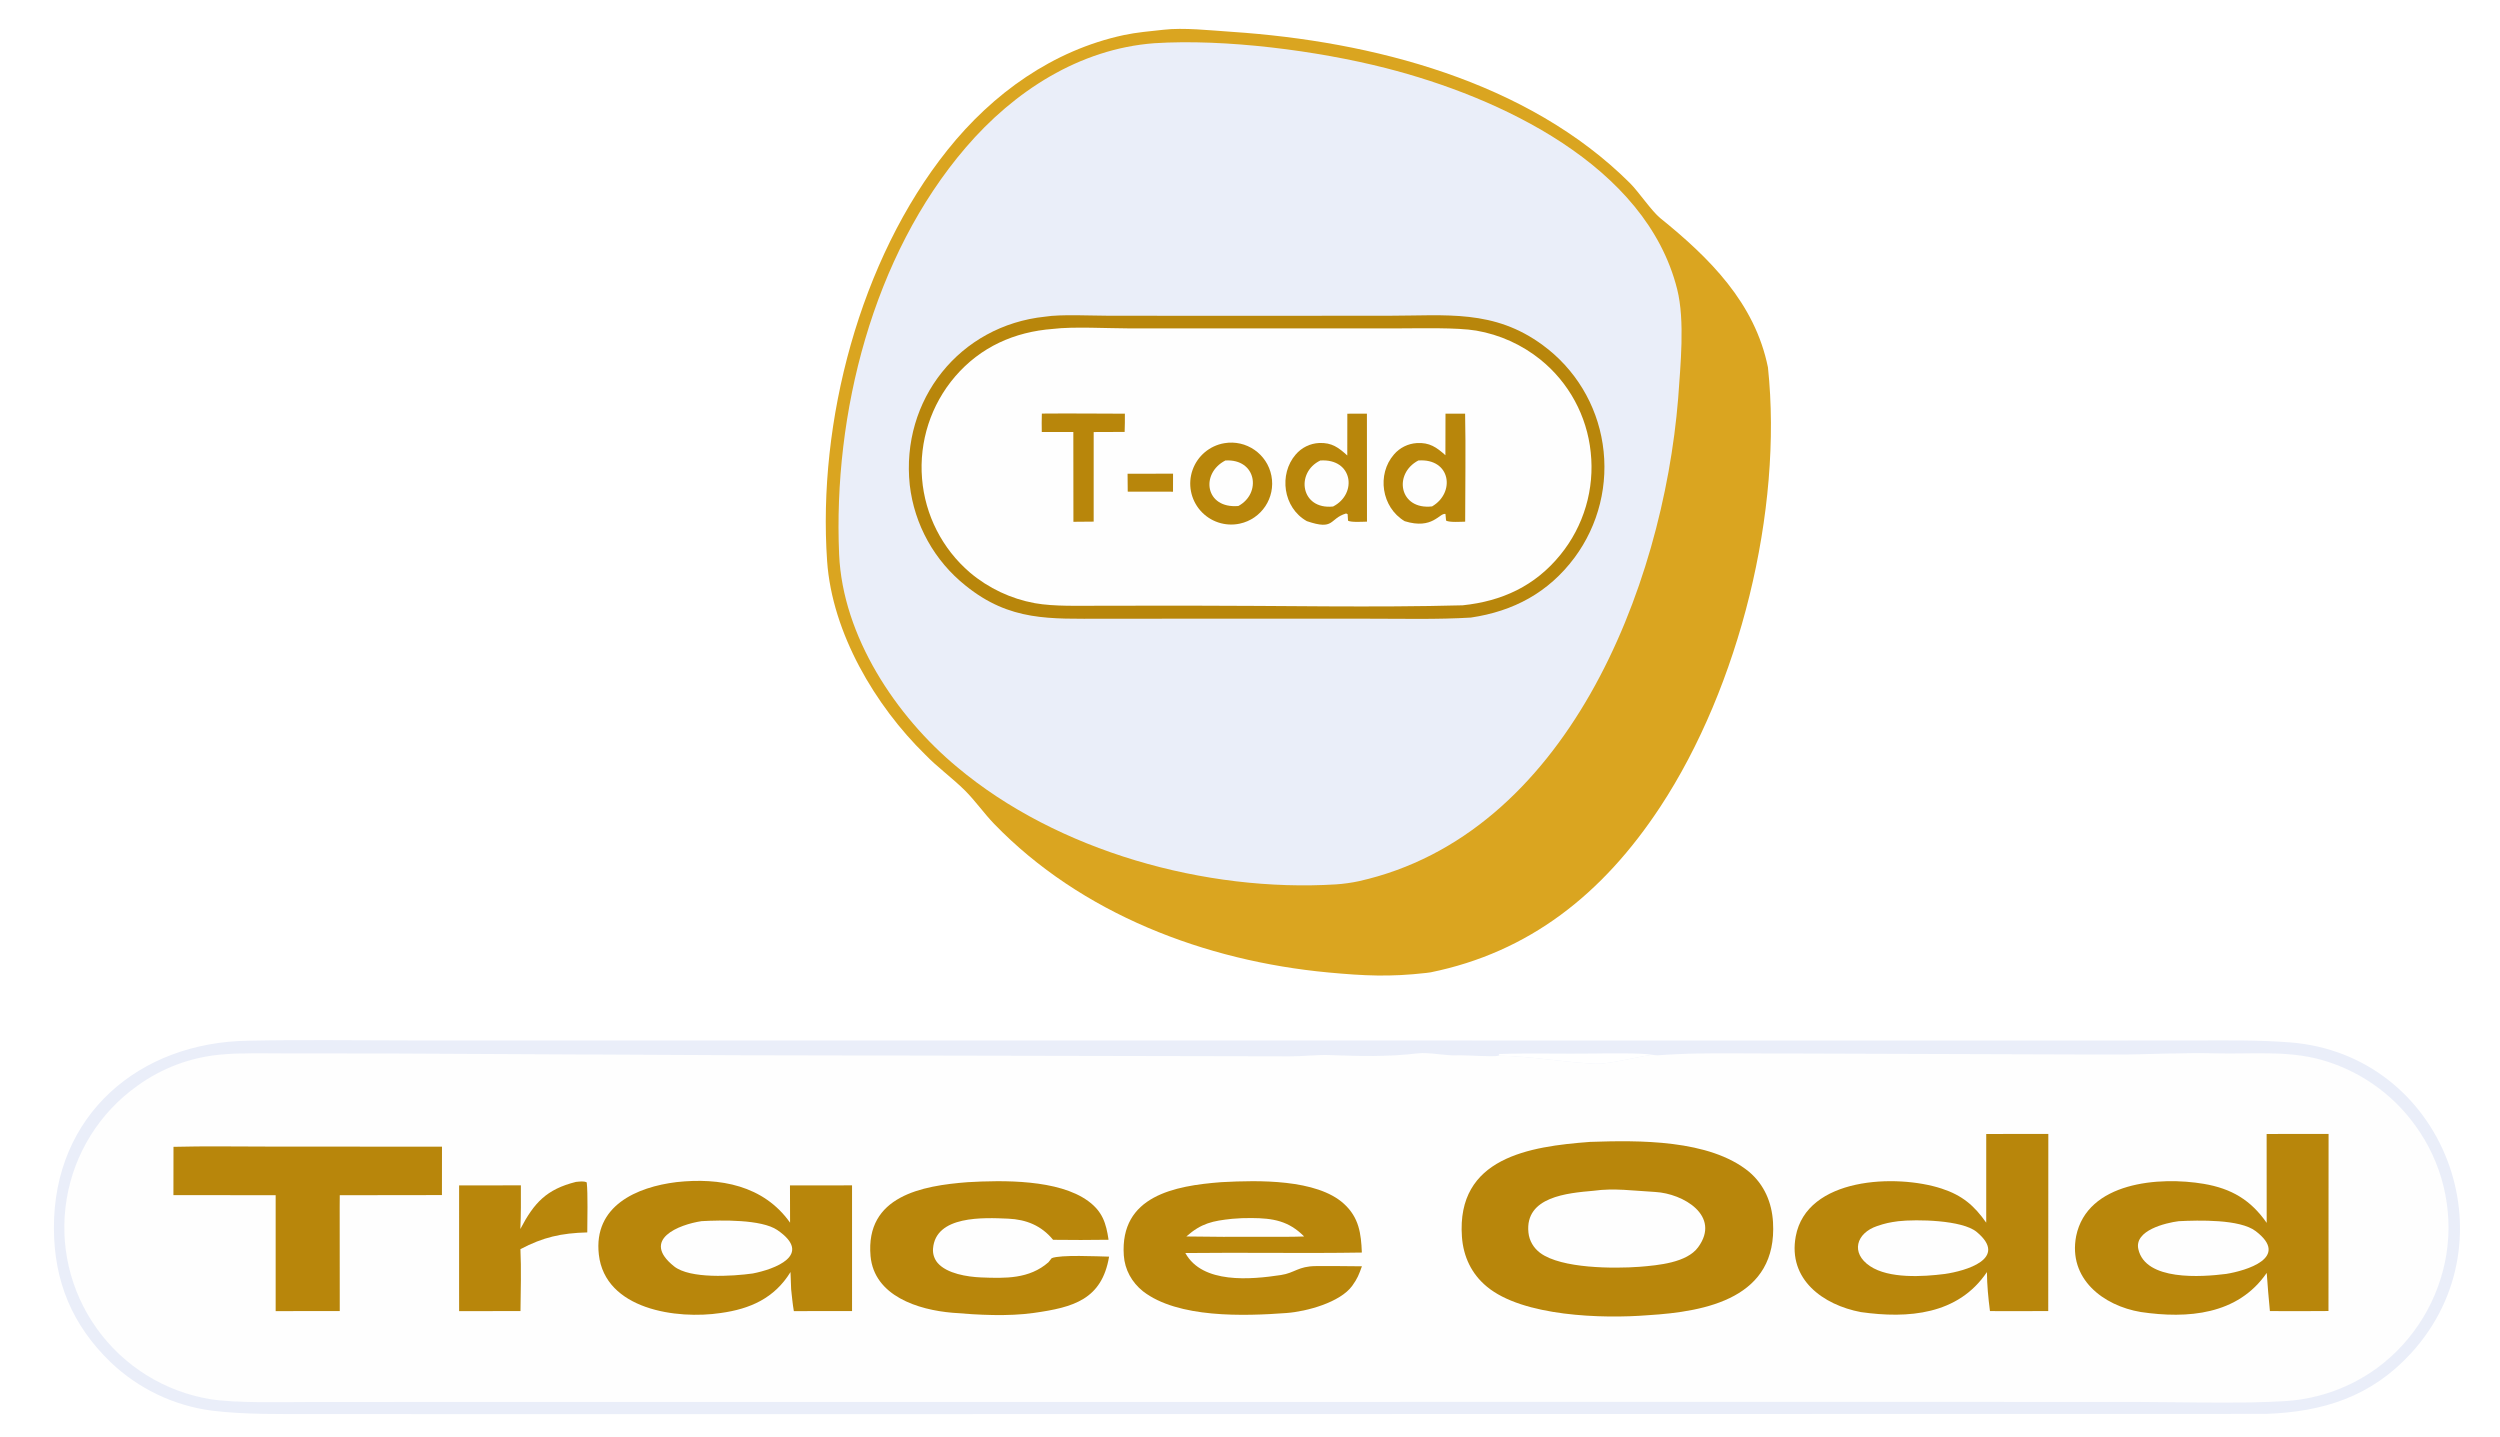
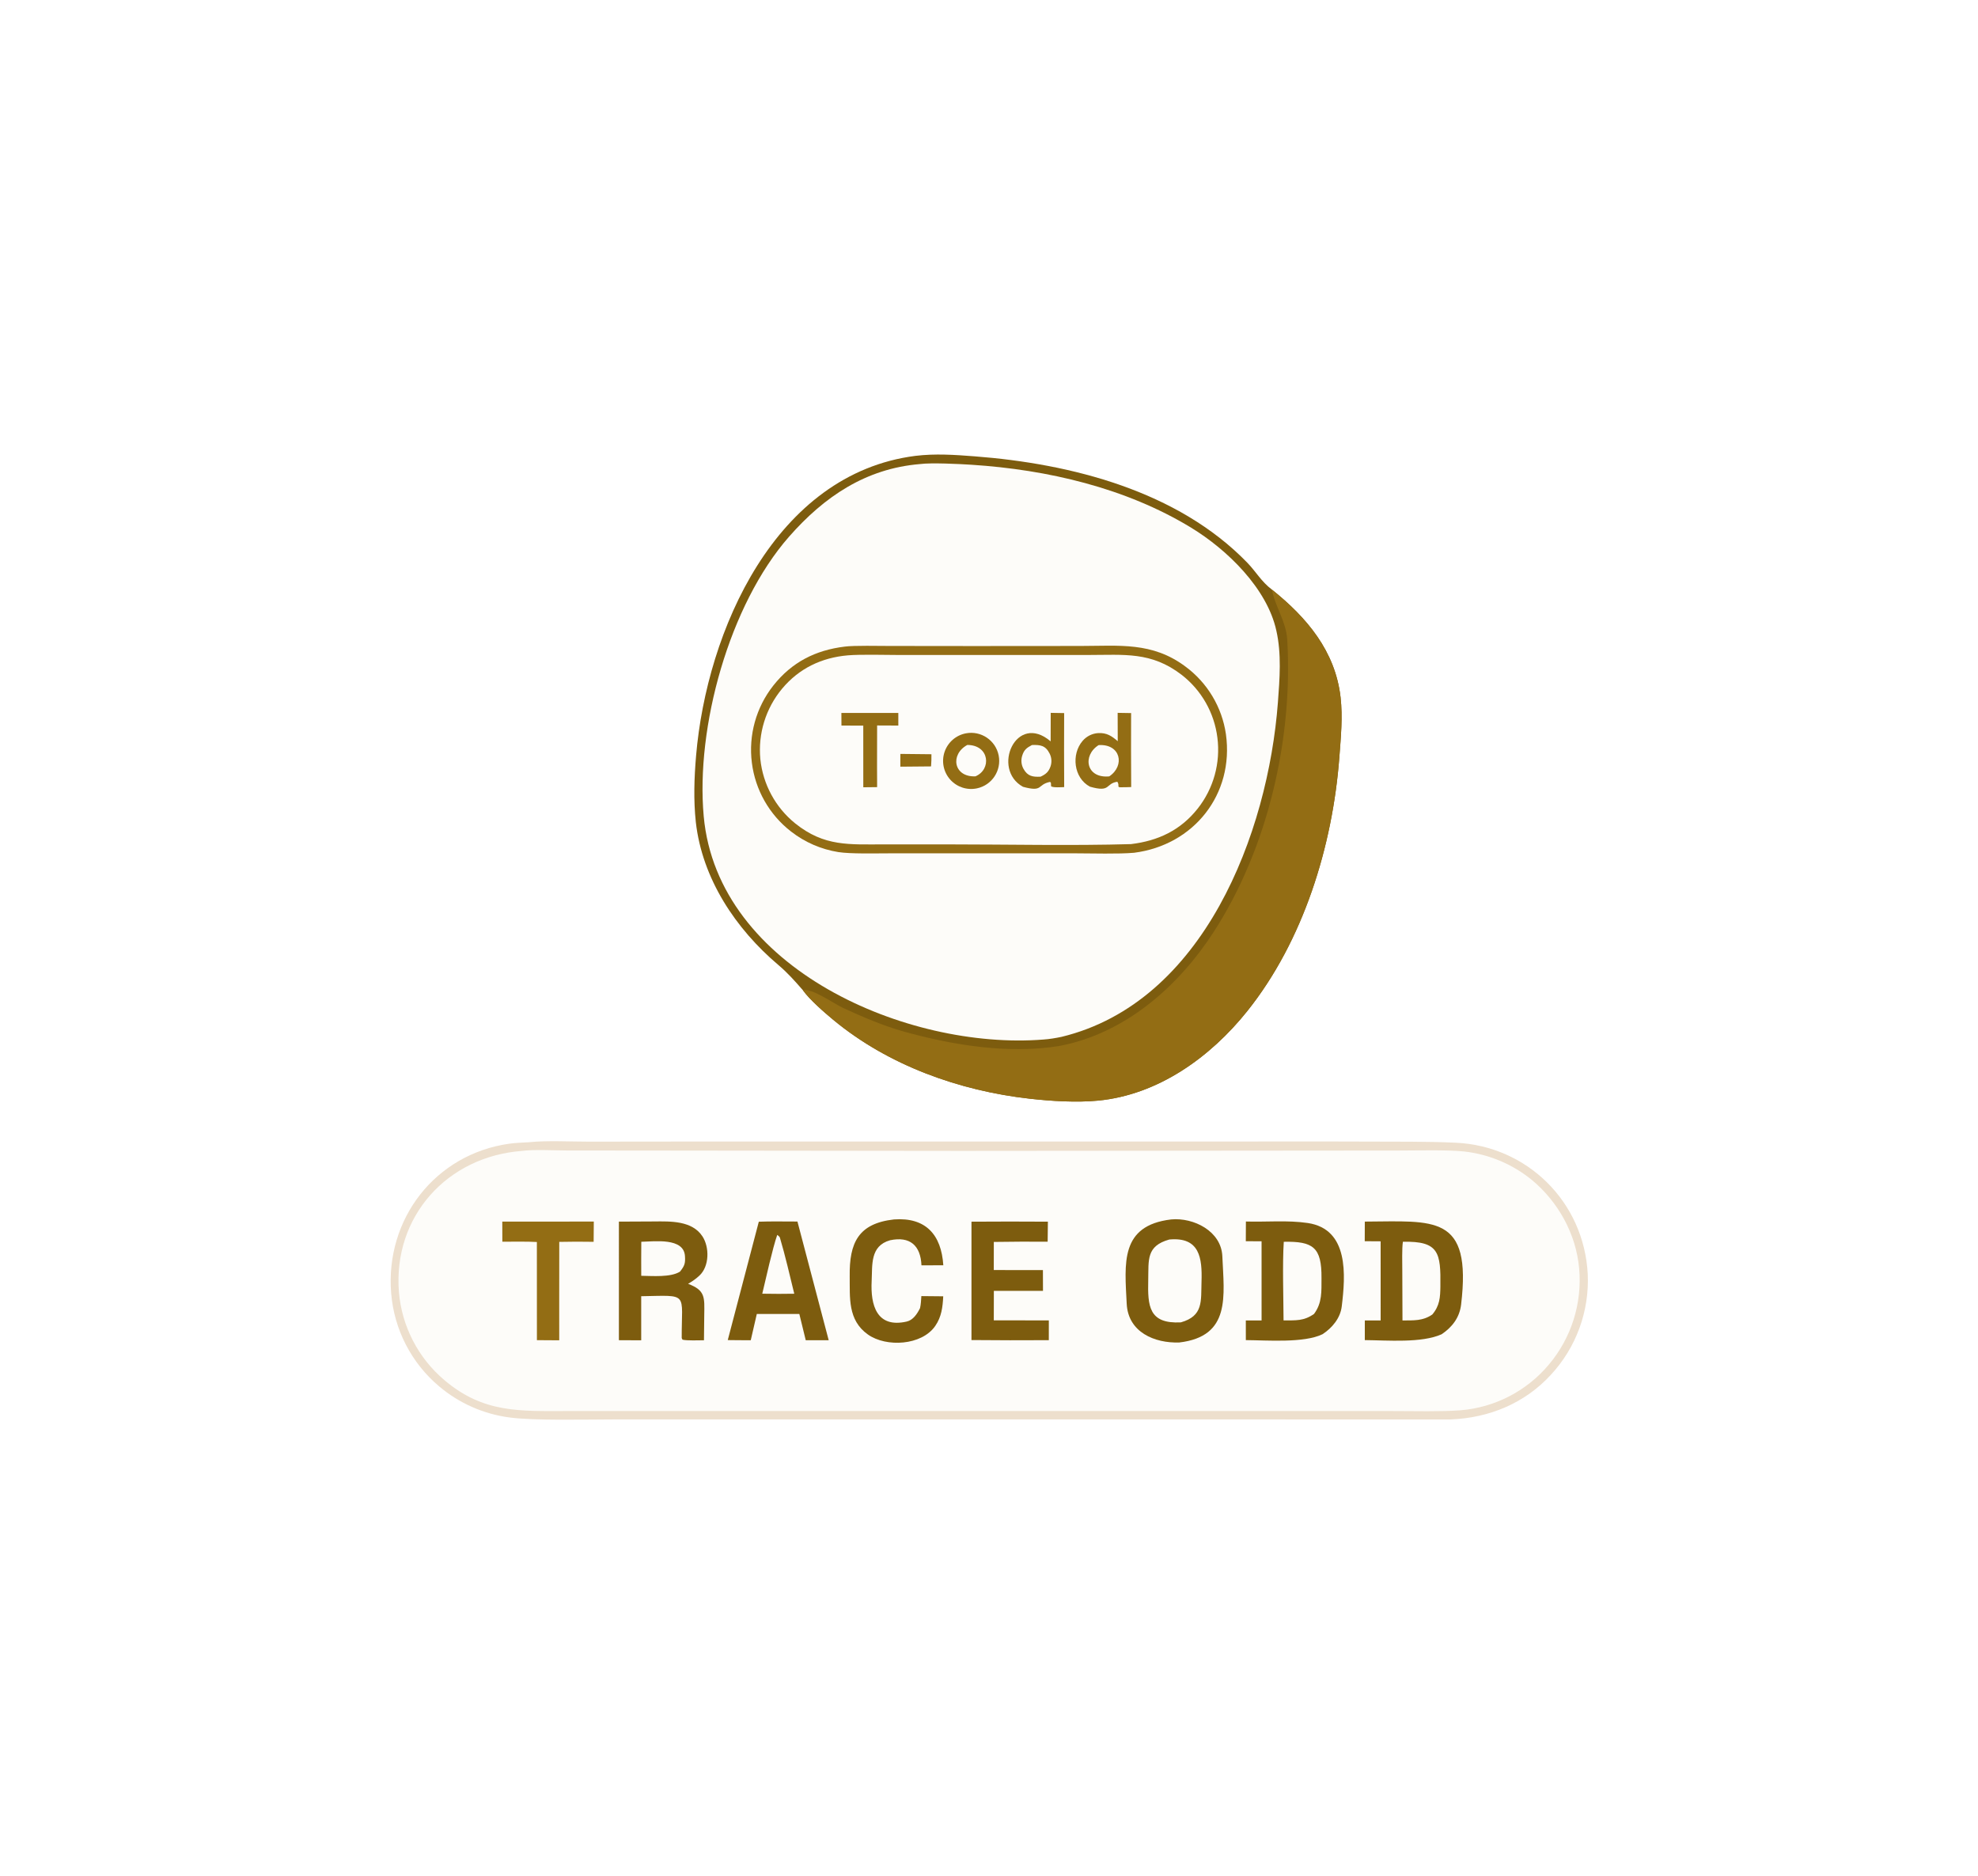
- <svg xmlns="http://www.w3.org/2000/svg" version="1.1" style="display: block;" viewBox="0 0 2048 1177" width="776" height="446" preserveAspectRatio="none">
-   <defs>
-     <linearGradient id="Gradient1" gradientUnits="userSpaceOnUse" x1="1294.69" y1="875.97" x2="1288.58" y2="854.952">
-       <stop class="stop0" offset="0" stop-opacity="0" stop-color="rgb(255,255,255)" />
-       <stop class="stop1" offset="1" stop-opacity="0.035" stop-color="rgb(255,255,255)" />
-     </linearGradient>
-   </defs>
-   <path transform="translate(0,0)" fill="rgb(234,238,249)" d="M 203.762 852.491 C 246.723 851.583 291.935 852.273 335.035 852.273 L 577.427 852.302 L 1295.52 852.33 L 1680.64 852.361 L 1799.61 852.292 C 1825.67 852.28 1849.47 851.844 1875.76 853.859 C 2002.08 863.541 2060.1 1015.73 1975.11 1108.53 C 1942.66 1143.96 1903.31 1156.61 1855.99 1158.19 L 728.274 1158.37 L 365.238 1158.37 L 258.054 1158.33 C 230.756 1158.3 200.601 1158.87 173.564 1155.53 C 142.401 1151.46 113.347 1137.56 90.615 1115.86 C 59.2 1085.48 44.304 1049.71 44.159 1006.2 C 43.849 913.111 114.159 853.583 203.762 852.491 z M 1353.44 864 C 1345 862.465 1315.7 862.86 1305.67 863.006 C 1280.42 863.371 1253.42 862.559 1228.33 863.376 L 1227.7 864.214 L 1227.89 864.783 C 1255.73 865.167 1280.2 870.265 1307.42 871.351 C 1318.04 871.775 1341.29 865.615 1353.44 864 z" />
-   <path transform="translate(0,0)" fill="rgb(254,254,254)" d="M 1353.44 864 C 1357.35 864.756 1359.21 864.367 1363.01 864.115 C 1388.79 862.409 1415.15 862.869 1440.98 862.915 L 1731.56 863.841 C 1759.41 863.862 1787.53 862.139 1815.49 862.845 C 1844.05 863.565 1873.32 860.352 1901.2 868.031 C 1932.32 876.652 1959.58 895.614 1978.48 921.796 C 2000.62 952.084 2009.86 989.916 2004.17 1027 C 1998.25 1064.37 1977.91 1097.93 1947.52 1120.47 C 1925.8 1136.33 1900.06 1145.74 1873.23 1147.64 C 1838 1150.03 1785.91 1148.41 1749.42 1148.39 L 1522.29 1148.34 L 807.772 1148.39 L 375.986 1148.39 L 252.452 1148.46 C 229.836 1148.48 193.486 1149.48 172.385 1146.15 C 134.862 1139.99 101.342 1119.13 79.239 1088.18 C 57.333 1057.57 48.469 1019.51 54.592 982.371 C 60.711 944.82 81.649 911.296 112.708 889.321 C 132.475 875.023 155.7 866.261 179.986 863.94 C 195.621 862.359 215.625 862.858 231.675 862.871 L 309.3 862.942 L 603.84 864.39 L 1056.83 865.28 C 1067.41 865.391 1078.58 863.879 1089 864.264 C 1113.71 865.178 1136.91 865.782 1161.54 862.854 C 1170.4 861.799 1183.99 864.877 1193.22 864.453 C 1200.21 864.159 1223.09 866.008 1227.89 864.783 C 1255.73 865.167 1280.2 870.265 1307.42 871.351 C 1318.04 871.775 1341.29 865.615 1353.44 864 z" />
-   <path transform="translate(0,0)" fill="rgb(184,134,11)" d="M 1302.29 935.409 C 1302.37 935.401 1302.45 935.393 1302.53 935.386 C 1342.23 934.04 1400.25 933.229 1432.77 959.818 C 1445.32 970.438 1451.49 985.053 1452.45 1001.13 C 1456.13 1063.14 1398.36 1074.44 1349.75 1077.37 C 1313.08 1080.3 1247.52 1078.5 1218.04 1053.94 C 1205.51 1043.63 1198.77 1029.34 1197.62 1013.2 C 1192.94 948.121 1253.11 939.117 1302.29 935.409 z" />
-   <path transform="translate(0,0)" fill="rgb(254,254,254)" d="M 1305.45 975.411 C 1322.21 973.06 1338.03 975.413 1355.95 976.398 C 1378.85 977.656 1410 995.895 1391.11 1021.68 C 1381.82 1034.35 1358.72 1036.41 1343.24 1037.69 C 1322.15 1039.25 1279.21 1039.21 1261.77 1026.38 C 1256.31 1022.32 1252.77 1016.35 1252.09 1009.58 C 1249.14 980.196 1284.2 977.311 1305.45 975.411 z" />
-   <path transform="translate(0,0)" fill="rgb(184,134,11)" d="M 1627.12 928.899 L 1677.99 928.857 L 1677.92 1073.94 C 1662.14 1074.14 1645.99 1073.97 1630.18 1073.98 C 1628.8 1063.21 1627.78 1052.87 1627.69 1042.02 C 1604.07 1077.13 1563.01 1080.26 1524.47 1074.81 C 1493.54 1068.98 1464.54 1048.1 1471.07 1012.79 C 1480.05 964.282 1553.5 961.479 1590.66 973.653 C 1607.35 979.122 1617.23 987.434 1627.11 1001.55 L 1627.12 928.899 z" />
-   <path transform="translate(0,0)" fill="rgb(254,254,254)" d="M 1555 1000.36 C 1570.25 998.667 1607.47 999.303 1619.3 1009.14 C 1645.78 1031.14 1609.92 1041.16 1593.25 1043.56 C 1575.13 1045.87 1547.43 1047.53 1531.89 1037.13 C 1515.81 1026.36 1520.58 1010.13 1537.7 1004.33 C 1544.62 1001.99 1547.86 1001.35 1555 1000.36 z" />
-   <path transform="translate(0,0)" fill="rgb(184,134,11)" d="M 1856.83 928.898 L 1907.57 928.852 L 1907.48 1073.92 C 1891.63 1074.15 1875.38 1073.97 1859.5 1073.97 C 1858.49 1063.56 1857.62 1053.13 1856.9 1042.69 C 1833.15 1077.22 1792 1080.38 1753.76 1074.74 C 1722.79 1069.55 1694.12 1047.39 1700.77 1012.61 C 1709.86 968.113 1769.1 963.589 1805.37 969.754 C 1827.94 973.592 1843.87 982.966 1856.87 1001.73 L 1856.83 928.898 z" />
-   <path transform="translate(0,0)" fill="rgb(254,254,254)" d="M 1784.73 1000.34 C 1801.3 999.526 1834.87 998.603 1847.8 1008.43 C 1876.53 1030.29 1839.79 1040.92 1823.74 1043.52 C 1803.6 1046.09 1757.55 1049.46 1751.72 1023.22 C 1748.3 1007.83 1774.12 1001.73 1784.73 1000.34 z" />
-   <path transform="translate(0,0)" fill="rgb(184,134,11)" d="M 554.2 968.328 C 589.637 964.448 625.494 970.845 647.225 1001.55 L 647.145 971.031 L 697.993 970.986 L 698 1073.94 L 650.316 1074 C 649.324 1068.37 648.748 1061.88 648.103 1056.15 L 647.58 1042 C 634.399 1063.47 614.462 1072.23 590.437 1075.55 C 554.557 1080.96 495.705 1072.82 490.571 1027.69 C 486.015 987.645 521.747 972.318 554.2 968.328 z" />
-   <path transform="translate(0,0)" fill="rgb(254,254,254)" d="M 574.739 1000.3 C 590.772 999.422 623.831 998.73 636.809 1007.61 C 666.762 1028.12 634.127 1039.8 616.65 1043.17 C 599.89 1045.49 565.196 1047.72 552.184 1037.32 C 524.724 1015.37 556.172 1003.1 574.739 1000.3 z" />
-   <path transform="translate(0,0)" fill="rgb(184,134,11)" d="M 1000.1 968.397 L 1001.57 968.317 C 1030.41 966.776 1078.61 965.703 1100.95 986.088 C 1113.37 997.422 1115.01 1010.53 1115.63 1026.03 C 1067.75 1026.82 1019.12 1025.85 971.039 1026.42 C 984.985 1051.83 1024.59 1048.2 1049.41 1044.43 C 1060.66 1042.72 1063.55 1037.2 1077.96 1037.12 C 1090.53 1037.06 1103.11 1037.12 1115.68 1037.29 C 1113.27 1044.02 1112.01 1047.37 1107.73 1053.28 C 1097.91 1066.82 1070.56 1074.32 1053.87 1075.56 C 1019.38 1078.12 964.947 1079.96 936.285 1057.72 C 927.168 1050.38 921.415 1040.06 920.627 1028.38 C 917.333 979.524 962.502 971.331 1000.1 968.397 z" />
-   <path transform="translate(0,0)" fill="rgb(254,254,254)" d="M 1009.34 998.39 C 1014.62 997.908 1019.93 997.699 1025.23 997.764 C 1042.91 997.861 1055.69 1000.05 1068.35 1012.86 C 1056.84 1013.3 1044.11 1013.07 1032.5 1013.1 C 1012.28 1013.26 992.064 1013.17 971.849 1012.85 C 984.273 1001.89 993.496 1000.08 1009.34 998.39 z" />
-   <path transform="translate(0,0)" fill="rgb(184,134,11)" d="M 142.121 939.432 C 167.609 938.743 194.736 939.229 220.42 939.224 L 362.073 939.302 L 362.032 978.948 L 278.336 979.062 L 278.27 988.75 L 278.329 1073.95 L 225.822 1074 L 225.823 979.039 L 142.066 978.999 L 142.121 939.432 z" />
-   <path transform="translate(0,0)" fill="rgb(184,134,11)" d="M 792.582 968.394 C 821.593 966.687 867.055 966.051 891.361 983.794 C 903.25 992.473 906.13 1002.06 908.135 1015.55 C 892.99 1015.78 877.842 1015.79 862.696 1015.59 C 853.135 1003.95 840.763 998.927 825.933 998.269 C 805.619 997.368 766.424 995.549 764.333 1022.85 C 763.998 1027.11 765.373 1031.33 768.154 1034.58 C 775.757 1043.34 792.484 1045.94 803.642 1046.4 C 823.512 1047.2 843.205 1047.76 858.899 1033.97 L 861.526 1030.65 C 868.438 1027.64 899.225 1029.19 908.563 1029.38 C 902.631 1064.6 879.156 1070.92 847.059 1075.46 C 825.675 1078.48 801.555 1077.15 780.067 1075.33 C 752.29 1072.97 716.111 1061.69 713.148 1028.9 C 708.824 979.584 755.552 971.257 792.582 968.394 z" />
-   <path transform="translate(0,0)" fill="rgb(184,134,11)" d="M 471.755 968.169 C 474.814 967.901 478.307 967.268 480.658 968.585 C 481.671 977.824 481.125 999.357 481.094 1009.53 C 459.703 1010.1 445.104 1013.39 426.337 1023.24 C 427.096 1038.97 426.561 1058.16 426.384 1073.96 L 376.114 1074.02 L 376.091 1053.25 L 376.104 971.037 L 426.701 970.974 C 426.716 982.867 426.863 994.882 426.267 1006.75 C 437.536 985.199 447.663 974.248 471.755 968.169 z" />
-   <path transform="translate(0,0)" fill="url(#Gradient1)" d="M 1227.89 864.783 L 1227.7 864.214 L 1228.33 863.376 C 1253.42 862.559 1280.42 863.371 1305.67 863.006 C 1315.7 862.86 1345 862.465 1353.44 864 C 1341.29 865.615 1318.04 871.775 1307.42 871.351 C 1280.2 870.265 1255.73 865.167 1227.89 864.783 z" />
-   <path transform="translate(0,0)" fill="rgb(218,165,32)" d="M 953.009 24.381 C 969.562 22.442 991.576 24.905 1009.02 26.073 C 1123.98 33.771 1251.5 66.435 1335.33 150.061 C 1342.16 156.874 1353.2 173.107 1360.05 178.644 C 1400.32 211.178 1437.65 248.082 1448.31 300.983 C 1460.74 418.342 1424.82 562.589 1360.07 660.952 C 1312.83 732.715 1252.48 780.056 1172 796.484 C 1170.83 796.668 1169.67 796.828 1168.5 796.963 C 1138.67 800.37 1117.84 799.366 1088.12 796.594 C 987.355 787.197 885.661 748.582 814.395 674.87 C 806.177 666.37 798.972 656.011 790.6 647.653 C 780.247 637.318 768.055 628.66 757.881 618.078 C 717.143 578.229 681.644 518.543 677.569 459.575 C 669.697 345.671 704.292 212.742 776.292 122.732 C 813.397 76.345 862.628 41.235 920.501 28.76 C 930.882 26.522 942.533 25.524 953.009 24.381 z" />
-   <path transform="translate(0,0)" fill="rgb(234,238,249)" d="M 945.563 35.404 C 1003.75 31.673 1079.31 41.507 1135.2 55.758 C 1228.54 79.557 1348.38 135.325 1373.93 236.868 C 1380.44 262.742 1376.58 299.589 1374.76 326.251 C 1362.12 482.371 1282.78 683.742 1113.34 721.79 C 1107.73 723.045 1100.23 724.086 1094.37 724.447 C 987.764 731.007 866.365 697.424 784.025 628.31 C 733.979 586.743 690.302 521.163 687.409 454.116 C 682.435 338.836 714.926 209.717 791.119 120.862 C 830.679 74.728 884.204 40.044 945.563 35.404 z" />
-   <path transform="translate(0,0)" fill="rgb(184,134,11)" d="M 856.119 259.397 C 869.039 257.309 894.348 258.626 908.41 258.639 L 1009.11 258.69 L 1137.77 258.637 C 1184.69 258.627 1223.79 253.18 1263.87 282.747 C 1290.3 302.119 1307.95 331.215 1312.9 363.614 C 1317.98 396.513 1309.67 430.076 1289.84 456.814 C 1268.48 485.439 1239.84 500.721 1204.94 505.883 C 1178.17 507.531 1147.65 506.807 1120.53 506.8 L 986.518 506.795 L 903.866 506.826 C 860.078 506.835 827.444 509.093 791.131 479.798 C 765.516 459.457 749.022 429.78 745.273 397.286 C 737.862 327.496 786.11 266.709 856.119 259.397 z" />
-   <path transform="translate(0,0)" fill="rgb(254,254,254)" d="M 862.61 269.425 C 878.826 267.386 907.854 268.992 925.275 269.012 L 1043.45 269.031 L 1146.37 268.994 C 1163.25 268.99 1193.61 268.162 1209.32 270.81 C 1228.6 274.132 1246.71 282.313 1261.95 294.581 C 1285.23 313.373 1300.04 340.678 1303.11 370.436 C 1306.41 400.638 1297.46 430.902 1278.28 454.458 C 1257.54 480.016 1230.41 492.498 1198.2 495.837 C 1126.35 497.797 1047.23 496.085 974.816 496.12 L 901.719 496.183 C 885.332 496.194 863.387 496.933 847.719 494.087 C 828.118 490.501 809.796 481.852 794.568 469 C 771.865 449.538 757.767 421.897 755.343 392.092 C 752.834 361.705 762.584 331.578 782.422 308.423 C 803.315 284.145 831.052 271.811 862.61 269.425 z" />
-   <path transform="translate(0,0)" fill="rgb(184,134,11)" d="M 1184.15 338.87 L 1200.22 338.875 C 1200.84 367.585 1200.27 398.451 1200.27 427.331 C 1196.38 427.397 1187.45 428.062 1184.63 426.456 L 1184.11 421.01 C 1179.04 420.008 1173.72 434.067 1150.72 426.932 C 1131.63 415.582 1127.79 388.463 1141.96 372.255 C 1146.67 366.761 1153.41 363.405 1160.64 362.948 C 1171.05 362.298 1176.88 366.44 1184.07 372.89 L 1184.15 338.87 z" />
-   <path transform="translate(0,0)" fill="rgb(254,254,254)" d="M 1161.92 377.196 C 1188.45 375.314 1192.4 403.587 1173.17 414.821 C 1146.3 417.894 1141.14 388.127 1161.92 377.196 z" />
-   <path transform="translate(0,0)" fill="rgb(184,134,11)" d="M 1103.73 338.888 L 1119.78 338.835 L 1119.83 427.306 C 1116.12 427.375 1106.97 428.015 1104.31 426.535 L 1103.98 421.195 L 1102.71 420.602 C 1088.53 424.943 1093.59 434.734 1070.6 426.905 C 1051 415.99 1047.48 388.349 1061.47 372.28 C 1066.29 366.639 1073.23 363.239 1080.64 362.883 C 1091.08 362.428 1096.61 366.688 1103.69 373.108 L 1103.73 338.888 z" />
-   <path transform="translate(0,0)" fill="rgb(254,254,254)" d="M 1081.61 377.214 C 1108.27 375.438 1112.2 404.588 1092.04 414.908 C 1065.42 417.692 1061.1 387.004 1081.61 377.214 z" />
-   <path transform="translate(0,0)" fill="rgb(184,134,11)" d="M 1002.92 363.051 C 1020.94 359.959 1038.12 371.859 1041.56 389.815 C 1045 407.771 1033.43 425.174 1015.54 428.957 C 1003.66 431.469 991.351 427.368 983.352 418.232 C 975.353 409.096 972.913 396.352 976.972 384.908 C 981.031 373.463 990.956 365.105 1002.92 363.051 z" />
-   <path transform="translate(0,0)" fill="rgb(254,254,254)" d="M 1003.83 377.207 C 1029.37 375.681 1033.61 404.135 1014.48 414.483 C 987.207 416.861 983.179 387.829 1003.83 377.207 z" />
-   <path transform="translate(0,0)" fill="rgb(184,134,11)" d="M 853.479 338.786 C 876.025 338.569 898.927 338.823 921.501 338.87 C 921.628 343.666 921.406 348.973 921.307 353.81 L 895.949 353.908 L 895.937 401.5 L 895.938 427.286 L 879.342 427.428 L 879.274 353.859 L 853.425 353.848 C 853.243 348.935 853.409 343.724 853.479 338.786 z" />
-   <path transform="translate(0,0)" fill="rgb(184,134,11)" d="M 923.713 388.068 L 960.965 388.007 L 960.928 402.777 L 923.833 402.722 L 923.713 388.068 z" />
+ <svg xmlns="http://www.w3.org/2000/svg" version="1.1" style="display: block;" viewBox="0 0 2048 1942" width="988" height="937" preserveAspectRatio="none">
+   <path transform="translate(0,0)" fill="rgb(125,92,14)" d="M 831.36 1025.15 C 823.159 1015.75 815.598 1007.16 806 999.045 C 761.674 961.586 727.058 909.668 720.444 851.026 C 717.997 828.122 718.757 805.287 720.717 782.308 C 731.747 652.965 802.829 490.431 947.762 471.915 C 968.421 469.414 988.402 470.805 1009.17 472.394 C 1109.26 480.051 1219.34 508.192 1291.35 582.414 C 1300.5 591.852 1305.94 602.076 1316.95 610.362 C 1353.02 639.253 1382.53 673.996 1388 721.793 C 1390.35 742.274 1388.31 763.169 1386.76 783.706 C 1379.82 875.733 1349.53 974.022 1291.36 1046.75 C 1253.17 1094.49 1199.1 1133.37 1137 1139.36 C 1114.54 1141.52 1088.57 1139.89 1066.16 1137.38 C 993.256 1129.21 919.58 1102.85 862.703 1055.69 C 853.381 1047.96 838.207 1034.78 831.36 1025.15 z" />
+   <path transform="translate(0,0)" fill="rgb(147,109,20)" d="M 1316.95 610.362 C 1353.02 639.253 1382.53 673.996 1388 721.793 C 1390.35 742.274 1388.31 763.169 1386.76 783.706 C 1379.82 875.733 1349.53 974.022 1291.36 1046.75 C 1253.17 1094.49 1199.1 1133.37 1137 1139.36 C 1114.54 1141.52 1088.57 1139.89 1066.16 1137.38 C 993.256 1129.21 919.58 1102.85 862.703 1055.69 C 853.381 1047.96 838.207 1034.78 831.36 1025.15 C 840.138 1022.3 863.357 1039.02 872.913 1043.42 C 892.887 1052.61 914.656 1061.98 935.979 1067.92 C 986.825 1082.07 1044.48 1091.34 1096.97 1082.76 C 1164.68 1069.89 1219.8 1021.68 1256.66 964.723 C 1312.74 878.063 1338.93 764.566 1332.77 661.88 C 1331.67 643.399 1319.96 627.309 1316.95 610.362 z" />
+   <path transform="translate(0,0)" fill="rgb(253,252,249)" d="M 952.487 480.402 C 964.437 478.828 993.606 480.321 1005.87 481.112 C 1084.42 486.181 1165.62 505.028 1233.37 546.306 C 1270.57 568.972 1311.94 609.13 1321.49 652.741 C 1326.97 676.649 1324.98 702.746 1323.14 727.085 C 1312.89 862.771 1246.35 1037.7 1099.04 1073.37 C 1092.98 1074.62 1086.44 1075.75 1080.07 1076.15 C 939.84 1087.2 743.013 1003.28 728.613 844.978 C 720.238 752.903 755.002 626.158 816.973 555.579 C 853.535 513.938 896.581 485.054 952.487 480.402 z" />
+   <path transform="translate(0,0)" fill="rgb(147,109,20)" d="M 874.691 669.363 C 884.269 668.099 910.555 668.687 920.947 668.696 L 1008.66 668.793 L 1118.49 668.709 C 1158.7 668.692 1192.87 664.253 1227.29 689.942 C 1250.11 706.748 1265.24 731.993 1269.31 760.035 C 1277.97 822.212 1236.07 874.897 1174.24 882.783 C 1157.8 884.221 1130.89 883.375 1113.41 883.363 L 1005.66 883.343 L 919.512 883.379 C 905.502 883.384 880.798 884.041 867.953 882.069 C 850.124 879.213 833.305 871.9 819.057 860.809 C 796.583 843.404 781.974 817.758 778.466 789.549 C 774.87 761.024 782.876 732.249 800.688 709.679 C 819.901 685.389 844.363 673.064 874.691 669.363 z" />
+   <path transform="translate(0,0)" fill="rgb(253,252,249)" d="M 877.822 678.415 C 891.075 677.267 917.992 678.046 932.251 678.056 L 1035.84 678.059 L 1126.7 678.032 C 1164.08 678.029 1191.93 674.316 1223.54 698.644 C 1244 714.545 1257.29 737.933 1260.48 763.647 C 1263.84 789.916 1256.45 816.428 1239.99 837.174 C 1222.15 859.634 1199.02 870.439 1171.05 873.823 C 1110.54 875.612 1041.57 874.109 980.46 874.112 L 915.72 874.108 C 879.325 874.099 853.517 876.624 823.335 852.374 C 802.911 835.873 789.918 811.902 787.24 785.782 C 784.751 759.51 792.831 733.329 809.692 713.028 C 827.244 691.939 850.75 680.732 877.822 678.415 z" />
+   <path transform="translate(0,0)" fill="rgb(147,109,20)" d="M 1087.9 737.952 L 1101.81 738.194 C 1101.69 763.734 1101.7 789.274 1101.84 814.814 C 1098.44 814.912 1090.83 815.522 1088.33 814.033 L 1088.05 810.151 L 1087.13 809.443 C 1073.6 812.163 1080.38 820.297 1059.17 814.487 C 1026.13 796.273 1052.12 736.87 1087.83 767.47 C 1087.78 757.631 1087.8 747.791 1087.9 737.952 z" />
+   <path transform="translate(0,0)" fill="rgb(253,252,249)" d="M 1068.48 771.243 C 1077.05 770.944 1082.5 771.613 1086.78 780.115 C 1088.9 784.308 1089.21 789.184 1087.63 793.61 C 1085.58 799.29 1082.63 801.571 1077.41 804.022 C 1069.38 804.42 1063.99 803.639 1059.71 795.902 C 1057.46 791.823 1056.96 787.013 1058.3 782.557 C 1060.16 776.227 1063.01 774.164 1068.48 771.243 z" />
+   <path transform="translate(0,0)" fill="rgb(147,109,20)" d="M 1157.21 737.95 L 1171.14 738.177 C 1171.02 763.703 1171.05 789.229 1171.22 814.755 C 1168.04 814.875 1162.97 815.079 1159.78 814.968 C 1156.32 814.848 1159.44 813.04 1156.86 809.267 C 1144.23 811.114 1150.43 820.675 1128.52 814.368 C 1111.54 805.338 1109.02 780.692 1120.96 766.913 C 1125.04 762.16 1130.88 759.265 1137.13 758.89 C 1146.05 758.442 1151.07 761.995 1157.3 767.276 L 1157.21 737.95 z" />
+   <path transform="translate(0,0)" fill="rgb(253,252,249)" d="M 1137.5 771.339 C 1160.3 769.871 1165.11 792.562 1148.52 803.711 C 1124.43 806.033 1120.47 782.107 1137.5 771.339 z" />
+   <path transform="translate(0,0)" fill="rgb(147,109,20)" d="M 1000.08 759.154 C 1015.72 756.18 1030.84 766.351 1033.99 781.96 C 1037.13 797.569 1027.12 812.798 1011.54 816.105 C 1001.32 818.276 990.717 814.787 983.78 806.969 C 976.844 799.151 974.642 788.209 978.015 778.317 C 981.387 768.425 989.814 761.107 1000.08 759.154 z" />
+   <path transform="translate(0,0)" fill="rgb(253,252,249)" d="M 1001.55 771.162 C 1024.76 771.295 1026.76 796.692 1009.95 803.665 C 987.301 804.675 983.413 781.027 1001.55 771.162 z" />
+   <path transform="translate(0,0)" fill="rgb(147,109,20)" d="M 871.164 738.047 L 930.11 738.065 L 930.119 751.099 L 908.156 751.008 L 908.081 793.962 L 908.167 814.842 L 893.839 814.998 L 893.822 751.154 L 871.232 751.103 L 871.164 738.047 z" />
+   <path transform="translate(0,0)" fill="rgb(147,109,20)" d="M 932.252 780.449 L 964.395 780.792 C 964.459 785.428 964.351 788.753 964.014 793.378 L 932.232 793.667 C 932.121 789.377 932.232 784.768 932.252 780.449 z" />
+   <path transform="translate(0,0)" fill="rgb(237,223,205)" d="M 547.991 1182.4 C 565.565 1180.52 591.564 1181.85 609.694 1181.83 L 725.946 1181.71 L 1098.72 1181.73 L 1379.47 1181.67 L 1460.78 1181.88 C 1476.43 1181.96 1491.48 1182.22 1507.11 1182.93 C 1580.97 1186.26 1639.97 1243.84 1643.93 1318.85 C 1645.72 1357.4 1631.93 1395.04 1605.66 1423.3 C 1578.57 1452.82 1541.76 1467.8 1502.11 1469.41 L 825.654 1469.38 L 634.73 1469.4 C 606.72 1469.4 552.966 1470.82 527.498 1467.36 C 500.663 1463.83 475.404 1452.67 454.721 1435.21 C 425.889 1410.94 407.979 1376.14 404.994 1338.57 C 398.835 1262.09 450.435 1194.79 527.347 1183.95 C 534.053 1183 541.194 1182.89 547.991 1182.4 z" />
+   <path transform="translate(0,0)" fill="rgb(253,252,249)" d="M 540.63 1191.42 C 552.006 1189.76 574.886 1190.97 587.192 1190.98 L 678.46 1191.06 L 995.414 1191.42 L 1334.73 1191.13 L 1449.24 1191.03 C 1467.15 1191.02 1498.92 1190.19 1515.56 1191.98 C 1541.41 1194.78 1565.89 1205.02 1586.03 1221.46 C 1613.35 1244.09 1631.88 1277.5 1635.01 1312.97 C 1638.32 1349 1627.06 1384.85 1603.76 1412.52 C 1580.84 1439.94 1547.87 1457.02 1512.24 1459.93 C 1491.96 1461.48 1464.34 1460.73 1443.41 1460.72 L 1327.52 1460.67 L 959.842 1460.68 L 673.613 1460.69 L 587.759 1460.71 C 538.703 1460.74 500.661 1463.14 460.184 1428.77 C 432.943 1405.78 415.971 1372.9 413.011 1337.37 C 406.904 1259.2 463.138 1197.08 540.63 1191.42 z" />
+   <path transform="translate(0,0)" fill="rgb(125,92,14)" d="M 1212.62 1262.36 C 1235.84 1260.17 1264.5 1274.48 1265.6 1300.45 C 1267.35 1341.53 1274.73 1383.39 1221.05 1389.74 C 1195.58 1390.63 1168.05 1379.21 1166.58 1349.67 C 1164.5 1307.78 1159.47 1268.69 1212.62 1262.36 z" />
+   <path transform="translate(0,0)" fill="rgb(253,252,249)" d="M 1210.68 1283.15 C 1242.15 1280.23 1244.85 1302.3 1244.04 1326.82 C 1243.38 1346.75 1246.18 1362.29 1222.62 1368.92 C 1189.4 1370.62 1188.24 1352.07 1188.87 1324.9 C 1189.35 1304.36 1186.63 1289.89 1210.68 1283.15 z" />
+   <path transform="translate(0,0)" fill="rgb(125,92,14)" d="M 1289.99 1264.51 C 1311.21 1265.16 1332.94 1262.97 1354 1266.06 C 1396.87 1272.41 1393.14 1320.36 1389.22 1352.49 C 1387.73 1364.66 1379.18 1374.76 1369.3 1381.19 C 1350.22 1390.49 1312.09 1387.44 1289.93 1387.29 L 1289.91 1366.94 L 1306.23 1366.94 L 1306.21 1285 L 1289.9 1284.9 L 1289.99 1264.51 z" />
+   <path transform="translate(0,0)" fill="rgb(253,252,249)" d="M 1329.21 1285.5 C 1359.59 1284.89 1368.54 1291.17 1368.27 1323.15 C 1368.16 1336.84 1369.15 1348.54 1360.56 1360.16 C 1349.9 1367.68 1341.71 1366.8 1328.98 1366.89 C 1328.87 1343.37 1327.74 1308.37 1329.21 1285.5 z" />
+   <path transform="translate(0,0)" fill="rgb(125,92,14)" d="M 1413.11 1264.6 C 1484.84 1264.33 1524.06 1256.49 1512.81 1350.56 C 1511.21 1363.97 1503.54 1373.88 1492.68 1381.21 C 1472.05 1390.52 1436.7 1387.48 1413.11 1387.28 L 1413.12 1366.96 L 1429.51 1366.94 L 1429.49 1285.01 L 1413.04 1284.9 L 1413.11 1264.6 z" />
+   <path transform="translate(0,0)" fill="rgb(253,252,249)" d="M 1452.54 1285.49 C 1489.99 1284.59 1491.82 1296.88 1491.36 1331.7 C 1491.21 1343.08 1490.69 1351.68 1482.98 1360.79 C 1473.11 1367.58 1463.75 1366.82 1452.11 1366.94 L 1451.92 1315.46 C 1451.9 1308.12 1451.47 1292.14 1452.54 1285.49 z" />
+   <path transform="translate(0,0)" fill="rgb(125,92,14)" d="M 640.802 1264.63 C 652.863 1264.56 664.962 1264.58 676.992 1264.46 C 694.205 1264.29 716.56 1263.51 727.308 1279.89 C 734.665 1291.1 734.552 1310.77 724.263 1320.41 C 720.246 1324.2 717.09 1326.15 712.467 1329.04 C 730.441 1335.79 729.441 1342.98 729.171 1361.52 C 729.048 1370.02 728.91 1378.92 728.877 1387.45 C 723.024 1387.46 711.682 1387.99 706.662 1386.85 L 705.835 1385.16 C 705.64 1337.23 713.871 1341.02 663.892 1341.85 L 663.896 1387.49 L 640.8 1387.38 L 640.802 1264.63 z" />
+   <path transform="translate(0,0)" fill="rgb(253,252,249)" d="M 663.991 1285.48 C 677.917 1285.21 707.848 1281.02 709.194 1300.15 C 709.741 1307.92 708.763 1310.46 704.042 1316.4 C 694.45 1322.48 675.558 1320.86 663.93 1320.7 C 663.86 1308.96 663.881 1297.22 663.991 1285.48 z" />
+   <path transform="translate(0,0)" fill="rgb(125,92,14)" d="M 785.664 1264.72 C 798.03 1264.21 813.082 1264.57 825.662 1264.54 L 858.028 1387.41 L 834.255 1387.39 L 827.61 1360.2 L 783.593 1360.22 L 777.325 1387.42 C 769.446 1387.47 761.413 1387.32 753.52 1387.26 L 785.664 1264.72 z" />
+   <path transform="translate(0,0)" fill="rgb(253,252,249)" d="M 804.738 1278.38 C 805.638 1279.03 807.177 1280.14 807.496 1281.2 C 813.121 1299.99 817.674 1320.28 822.371 1339.27 L 806.254 1339.41 L 789.245 1339.24 C 792.845 1324.25 799.856 1292.34 804.738 1278.38 z" />
+   <path transform="translate(0,0)" fill="rgb(125,92,14)" d="M 1005.86 1264.69 C 1032.23 1264.5 1058.6 1264.5 1084.96 1264.68 L 1084.73 1285.41 C 1066.15 1285.28 1047.57 1285.36 1028.99 1285.65 L 1028.95 1314.75 L 1079.83 1314.8 L 1079.89 1336.29 L 1029.03 1336.33 L 1028.96 1366.82 L 1085.95 1366.88 L 1085.93 1387.35 C 1059.24 1387.52 1032.54 1387.48 1005.85 1387.22 L 1005.86 1264.69 z" />
+   <path transform="translate(0,0)" fill="rgb(125,92,14)" d="M 925.588 1262.36 C 958.487 1259.96 974.645 1278.13 976.698 1309.81 L 954.074 1309.89 C 953.182 1289.24 942.104 1279.58 921.6 1283.91 C 900.636 1289.77 903.353 1309.76 902.51 1326.07 C 901.206 1351.28 907.826 1375.12 938.77 1368.09 C 945.392 1366.59 949.681 1360.14 952.619 1354.13 C 953.551 1349.91 953.665 1346.02 953.963 1341.72 L 976.606 1341.94 C 976.042 1353.12 974.863 1363.2 968.351 1372.6 C 954.437 1392.88 917.635 1394.96 898.623 1381.48 C 877.553 1366.54 880.053 1343.17 879.773 1321.08 C 879.334 1286.6 888.604 1266.56 925.588 1262.36 z" />
+   <path transform="translate(0,0)" fill="rgb(147,109,20)" d="M 520.07 1264.6 L 614.812 1264.57 L 614.643 1285.53 C 602.782 1285.31 590.917 1285.34 579.057 1285.6 L 579.008 1349.5 L 579.025 1387.49 L 555.918 1387.34 L 555.875 1285.72 C 545.318 1285.1 530.956 1285.45 520.125 1285.42 L 520.07 1264.6 z" />
</svg>
